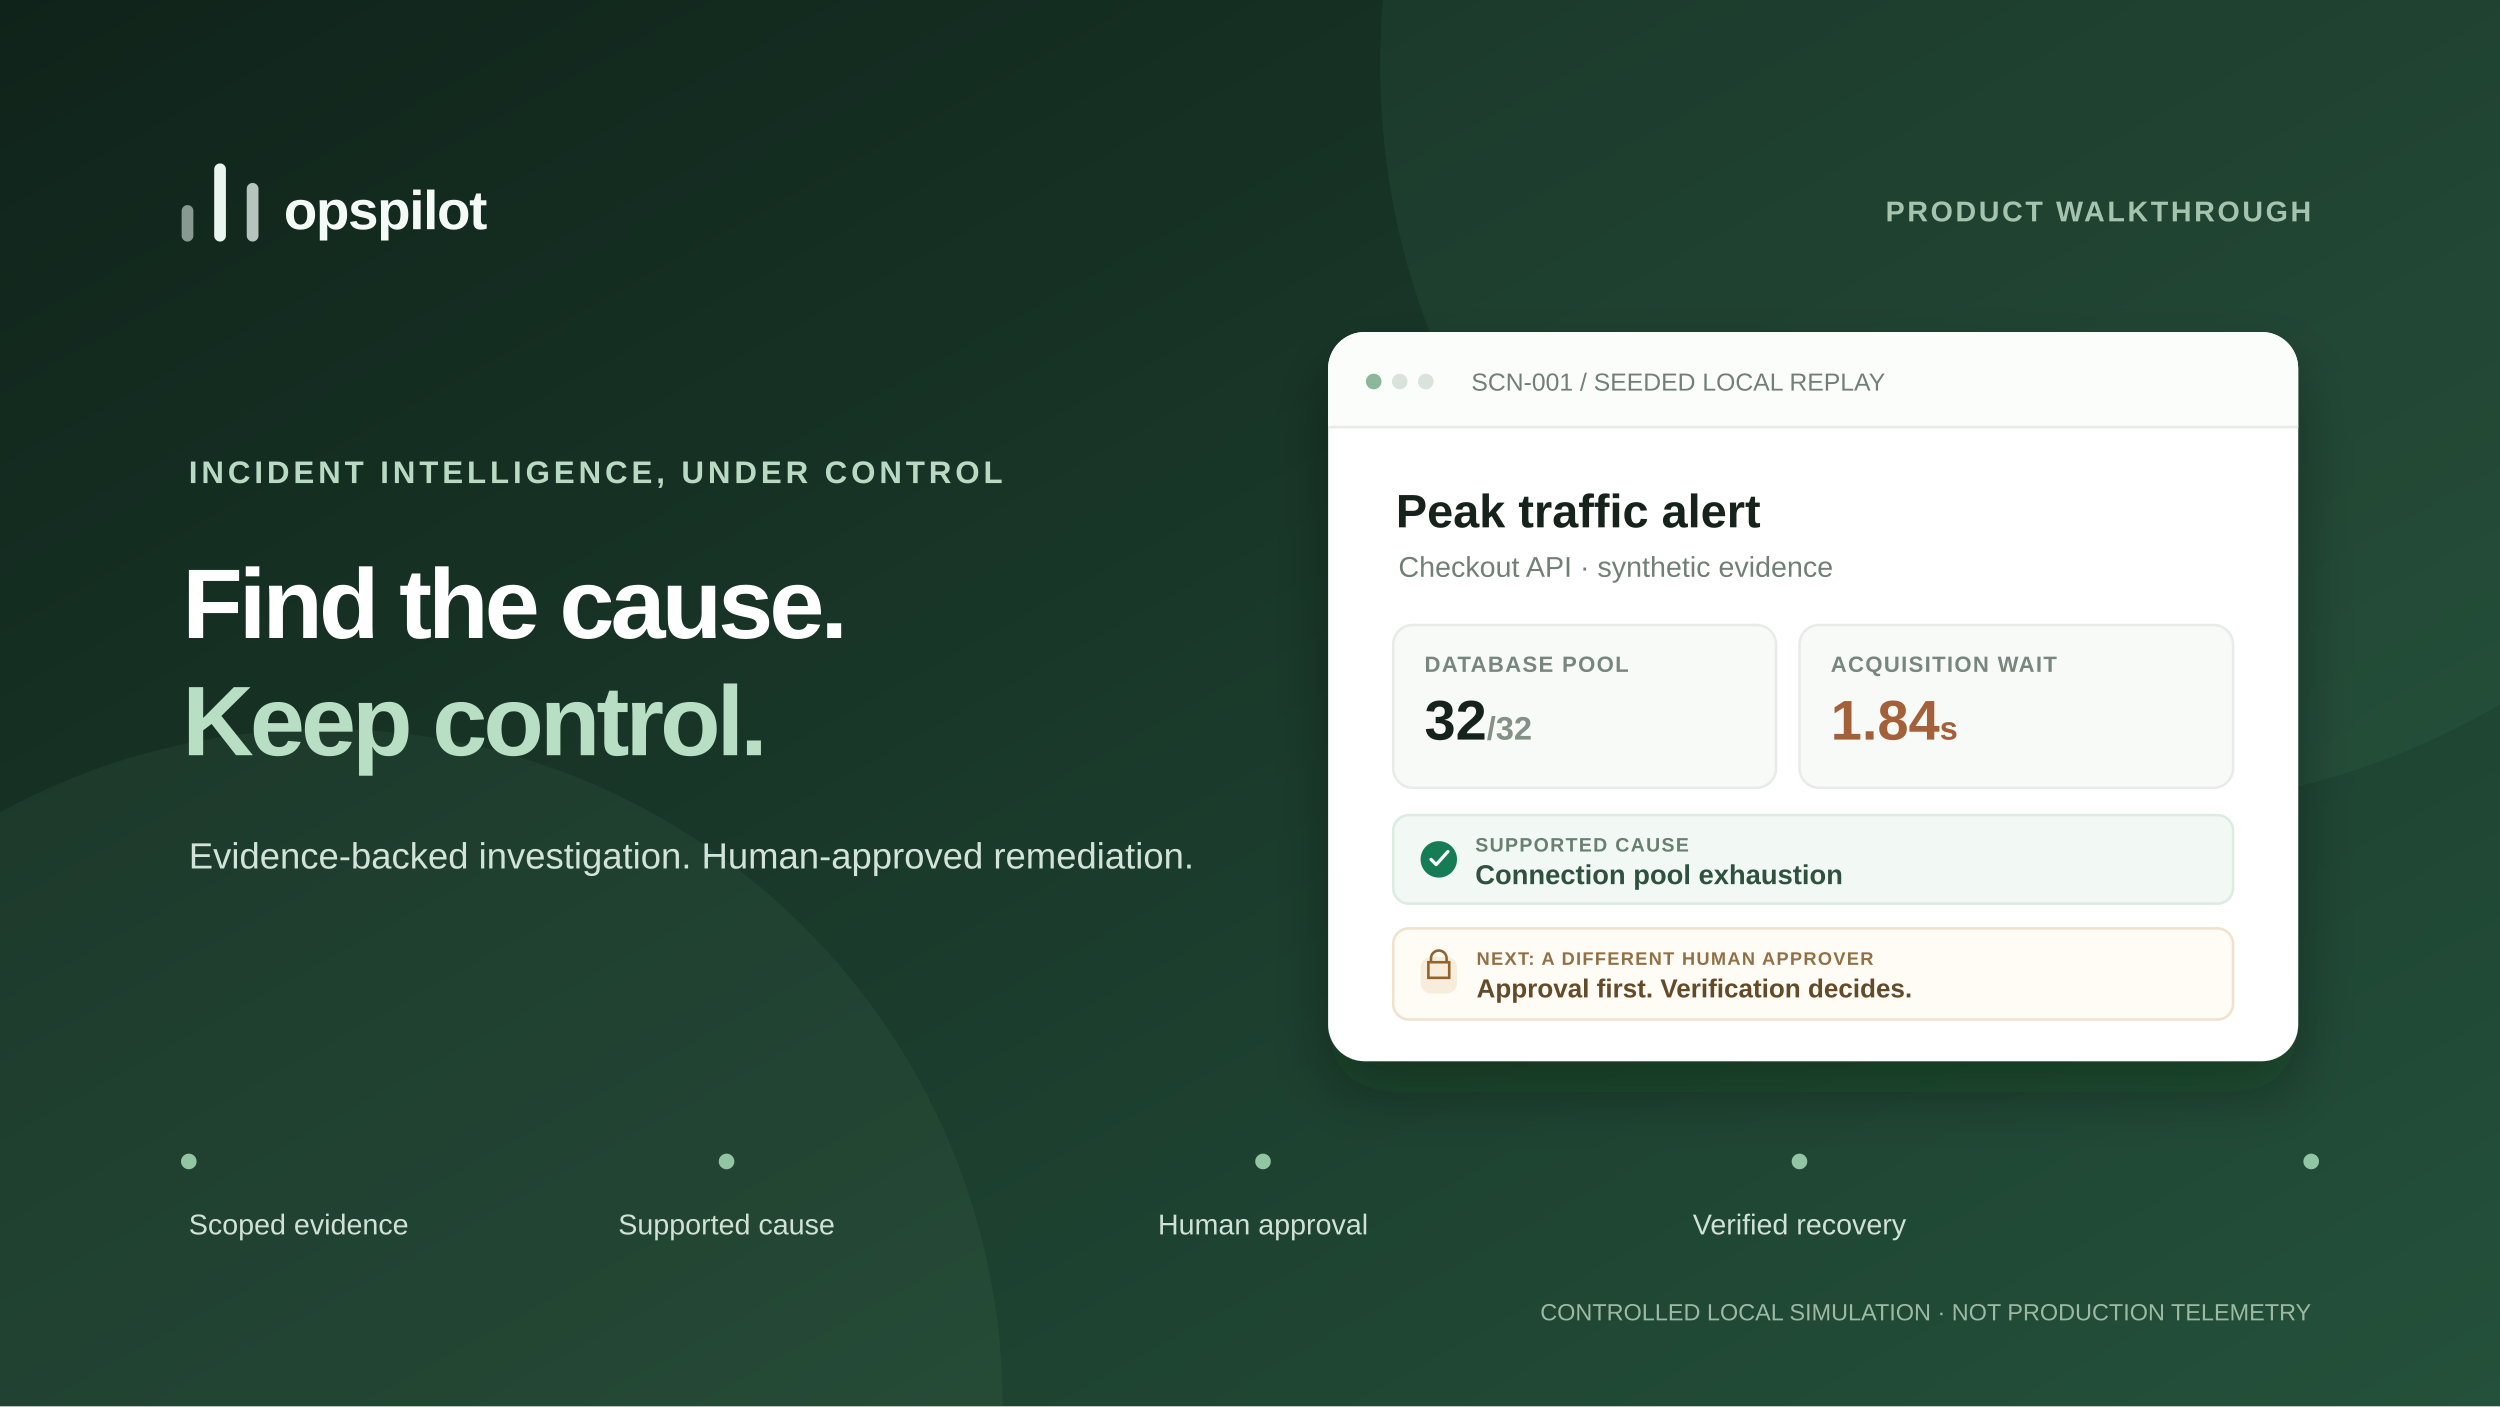
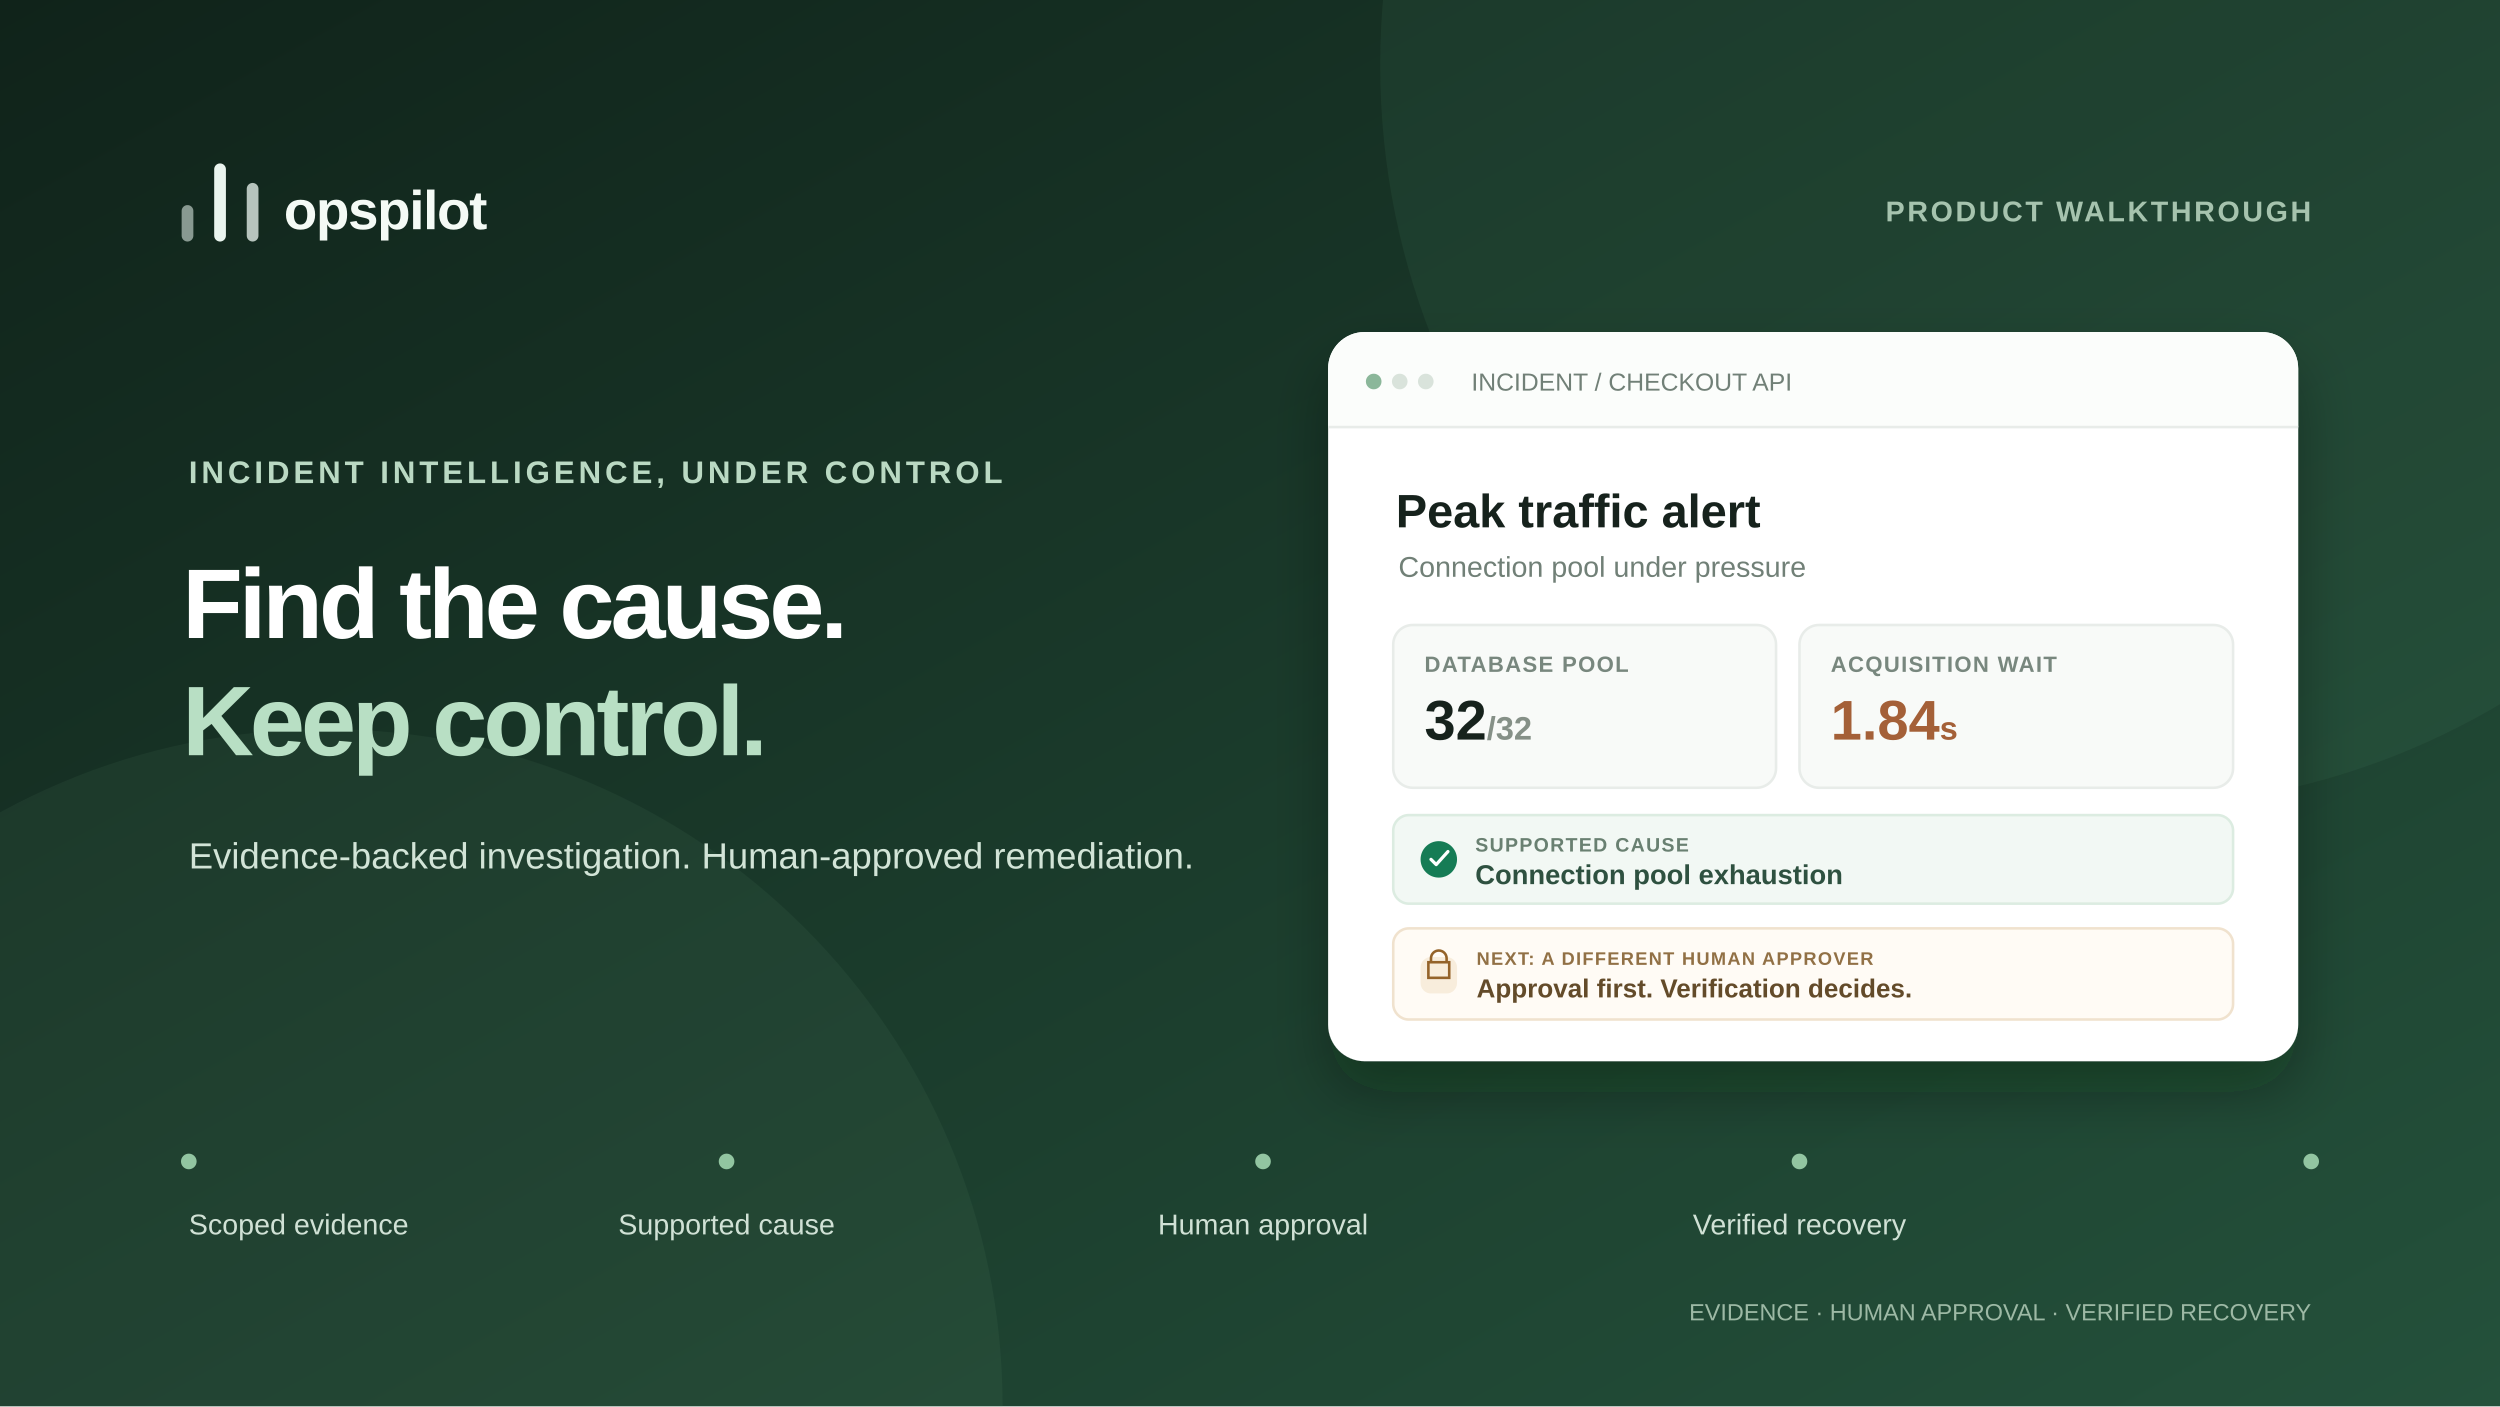
<svg xmlns="http://www.w3.org/2000/svg" viewBox="0 0 1920 1080" role="img" aria-label="OpsPilot demo: evidence first, action under human control">
  <defs>
    <linearGradient id="bg" x1="0" x2="1" y1="0" y2="1">
      <stop stop-color="#10231a" />
      <stop offset="1" stop-color="#24513b" />
    </linearGradient>
    <linearGradient id="line" x1="0" x2="1">
      <stop stop-color="#85c39a" />
      <stop offset="1" stop-color="#d4ead9" />
    </linearGradient>
    <filter id="shadow" x="-20%" y="-20%" width="140%" height="140%">
      <feDropShadow dx="0" dy="24" stdDeviation="22" flood-color="#07140d" flood-opacity=".32" />
    </filter>
  </defs>
  <rect width="1920" height="1080" fill="url(#bg)" />
  <circle cx="1630" cy="50" r="570" fill="#4e8763" opacity=".12" />
  <circle cx="250" cy="1080" r="520" fill="#71a681" opacity=".08" />
  <g transform="translate(144 130)" fill="none" stroke="#eaf5ef" stroke-width="9" stroke-linecap="round">
    <path d="M0 51v-19" opacity=".55" />
    <path d="M25 51V0" />
    <path d="M50 51V15" opacity=".76" />
  </g>
  <text x="218" y="176" fill="#f4faf5" font-family="Segoe UI,Arial,sans-serif" font-size="42" font-weight="700" letter-spacing="-1">opspilot</text>
  <text x="1775" y="170" text-anchor="end" fill="#a6c3ae" font-family="Segoe UI,Arial,sans-serif" font-size="22" font-weight="600" letter-spacing="2">PRODUCT WALKTHROUGH</text>
  <text x="145" y="371" fill="#bad9c3" font-family="Segoe UI,Arial,sans-serif" font-size="24" font-weight="700" letter-spacing="3">INCIDENT INTELLIGENCE, UNDER CONTROL</text>
  <text x="140" y="490" fill="#ffffff" font-family="Segoe UI,Arial,sans-serif" font-size="76" font-weight="600" letter-spacing="-3">Find the cause.</text>
  <text x="140" y="580" fill="#b8dfc4" font-family="Segoe UI,Arial,sans-serif" font-size="76" font-weight="600" letter-spacing="-3">Keep control.</text>
  <text x="145" y="667" fill="#d2e4d7" font-family="Segoe UI,Arial,sans-serif" font-size="28">Evidence-backed investigation. Human-approved remediation.</text>
  <g filter="url(#shadow)">
    <rect x="1020" y="255" width="745" height="560" rx="28" fill="#fff" />
    <path d="M1048 255h689a28 28 0 0 1 28 28v45h-745v-45a28 28 0 0 1 28-28Z" fill="#fbfdfb" />
    <path d="M1020 328h745" stroke="#e8ece9" stroke-width="2" />
    <circle cx="1055" cy="293" r="6" fill="#8bb79a" />
    <circle cx="1075" cy="293" r="6" fill="#d9e3db" />
    <circle cx="1095" cy="293" r="6" fill="#d9e3db" />
-     <text x="1130" y="300" fill="#718077" font-family="Segoe UI,Arial,sans-serif" font-size="19">SCN-001  /  SEEDED LOCAL REPLAY</text>
+     <text x="1130" y="300" fill="#718077" font-family="Segoe UI,Arial,sans-serif" font-size="19">INCIDENT  /  CHECKOUT API</text>
    <text x="1072" y="405" fill="#18231f" font-family="Segoe UI,Arial,sans-serif" font-size="36" font-weight="650">Peak traffic alert</text>
-     <text x="1074" y="443" fill="#718077" font-family="Segoe UI,Arial,sans-serif" font-size="22">Checkout API  ·  synthetic evidence</text>
+     <text x="1074" y="443" fill="#718077" font-family="Segoe UI,Arial,sans-serif" font-size="22">Connection pool under pressure</text>
    <rect x="1070" y="480" width="294" height="125" rx="15" fill="#f8faf8" stroke="#e8ece9" stroke-width="2" />
    <rect x="1382" y="480" width="333" height="125" rx="15" fill="#f8faf8" stroke="#e8ece9" stroke-width="2" />
    <text x="1094" y="516" fill="#78877e" font-family="Segoe UI,Arial,sans-serif" font-size="17" font-weight="600" letter-spacing="1">DATABASE POOL</text>
    <text x="1094" y="568" fill="#18231f" font-family="Segoe UI,Arial,sans-serif" font-size="43" font-weight="700">32<tspan fill="#859087" font-size="25">/32</tspan>
    </text>
    <text x="1406" y="516" fill="#78877e" font-family="Segoe UI,Arial,sans-serif" font-size="17" font-weight="600" letter-spacing="1">ACQUISITION WAIT</text>
    <text x="1406" y="568" fill="#a46037" font-family="Segoe UI,Arial,sans-serif" font-size="43" font-weight="700">1.84<tspan fill="#a46037" font-size="25">s</tspan>
    </text>
    <rect x="1070" y="626" width="645" height="68" rx="12" fill="#f2f8f4" stroke="#dcece1" stroke-width="2" />
    <circle cx="1105" cy="660" r="14" fill="#167c55" />
    <path d="m1099 660 4 4 9-10" fill="none" stroke="#fff" stroke-width="2.5" stroke-linecap="round" stroke-linejoin="round" />
    <text x="1133" y="654" fill="#698071" font-family="Segoe UI,Arial,sans-serif" font-size="15" font-weight="700" letter-spacing="1">SUPPORTED CAUSE</text>
    <text x="1133" y="679" fill="#2f5140" font-family="Segoe UI,Arial,sans-serif" font-size="21" font-weight="700">Connection pool exhaustion</text>
    <rect x="1070" y="713" width="645" height="70" rx="12" fill="#fffbf5" stroke="#f0e2ce" stroke-width="2" />
    <rect x="1091" y="735" width="28" height="28" rx="8" fill="#f8eddc" />
    <path d="M1099 739v-3a6 6 0 0 1 12 0v3m-14 0h16v12h-16z" fill="none" stroke="#946329" stroke-width="2" />
    <text x="1134" y="741" fill="#917044" font-family="Segoe UI,Arial,sans-serif" font-size="14" font-weight="700" letter-spacing="1">NEXT: A DIFFERENT HUMAN APPROVER</text>
    <text x="1134" y="766" fill="#644b29" font-family="Segoe UI,Arial,sans-serif" font-size="20" font-weight="650">Approval first. Verification decides.</text>
  </g>
  <path d="M145 892h1630" stroke="url(#line)" stroke-width="3" opacity=".55" />
  <circle cx="145" cy="892" r="6" fill="#92c5a1" />
  <circle cx="558" cy="892" r="6" fill="#92c5a1" />
  <circle cx="970" cy="892" r="6" fill="#92c5a1" />
  <circle cx="1382" cy="892" r="6" fill="#92c5a1" />
  <circle cx="1775" cy="892" r="6" fill="#92c5a1" />
  <text x="145" y="948" fill="#d0e1d5" font-family="Segoe UI,Arial,sans-serif" font-size="22">Scoped evidence</text>
  <text x="558" y="948" text-anchor="middle" fill="#d0e1d5" font-family="Segoe UI,Arial,sans-serif" font-size="22">Supported cause</text>
  <text x="970" y="948" text-anchor="middle" fill="#d0e1d5" font-family="Segoe UI,Arial,sans-serif" font-size="22">Human approval</text>
  <text x="1382" y="948" text-anchor="middle" fill="#d0e1d5" font-family="Segoe UI,Arial,sans-serif" font-size="22">Verified recovery</text>
-   <text x="1775" y="1014" text-anchor="end" fill="#9db9a5" font-family="Segoe UI,Arial,sans-serif" font-size="18">CONTROLLED LOCAL SIMULATION  ·  NOT PRODUCTION TELEMETRY</text>
+   <text x="1775" y="1014" text-anchor="end" fill="#9db9a5" font-family="Segoe UI,Arial,sans-serif" font-size="18">EVIDENCE  ·  HUMAN APPROVAL  ·  VERIFIED RECOVERY</text>
</svg>
